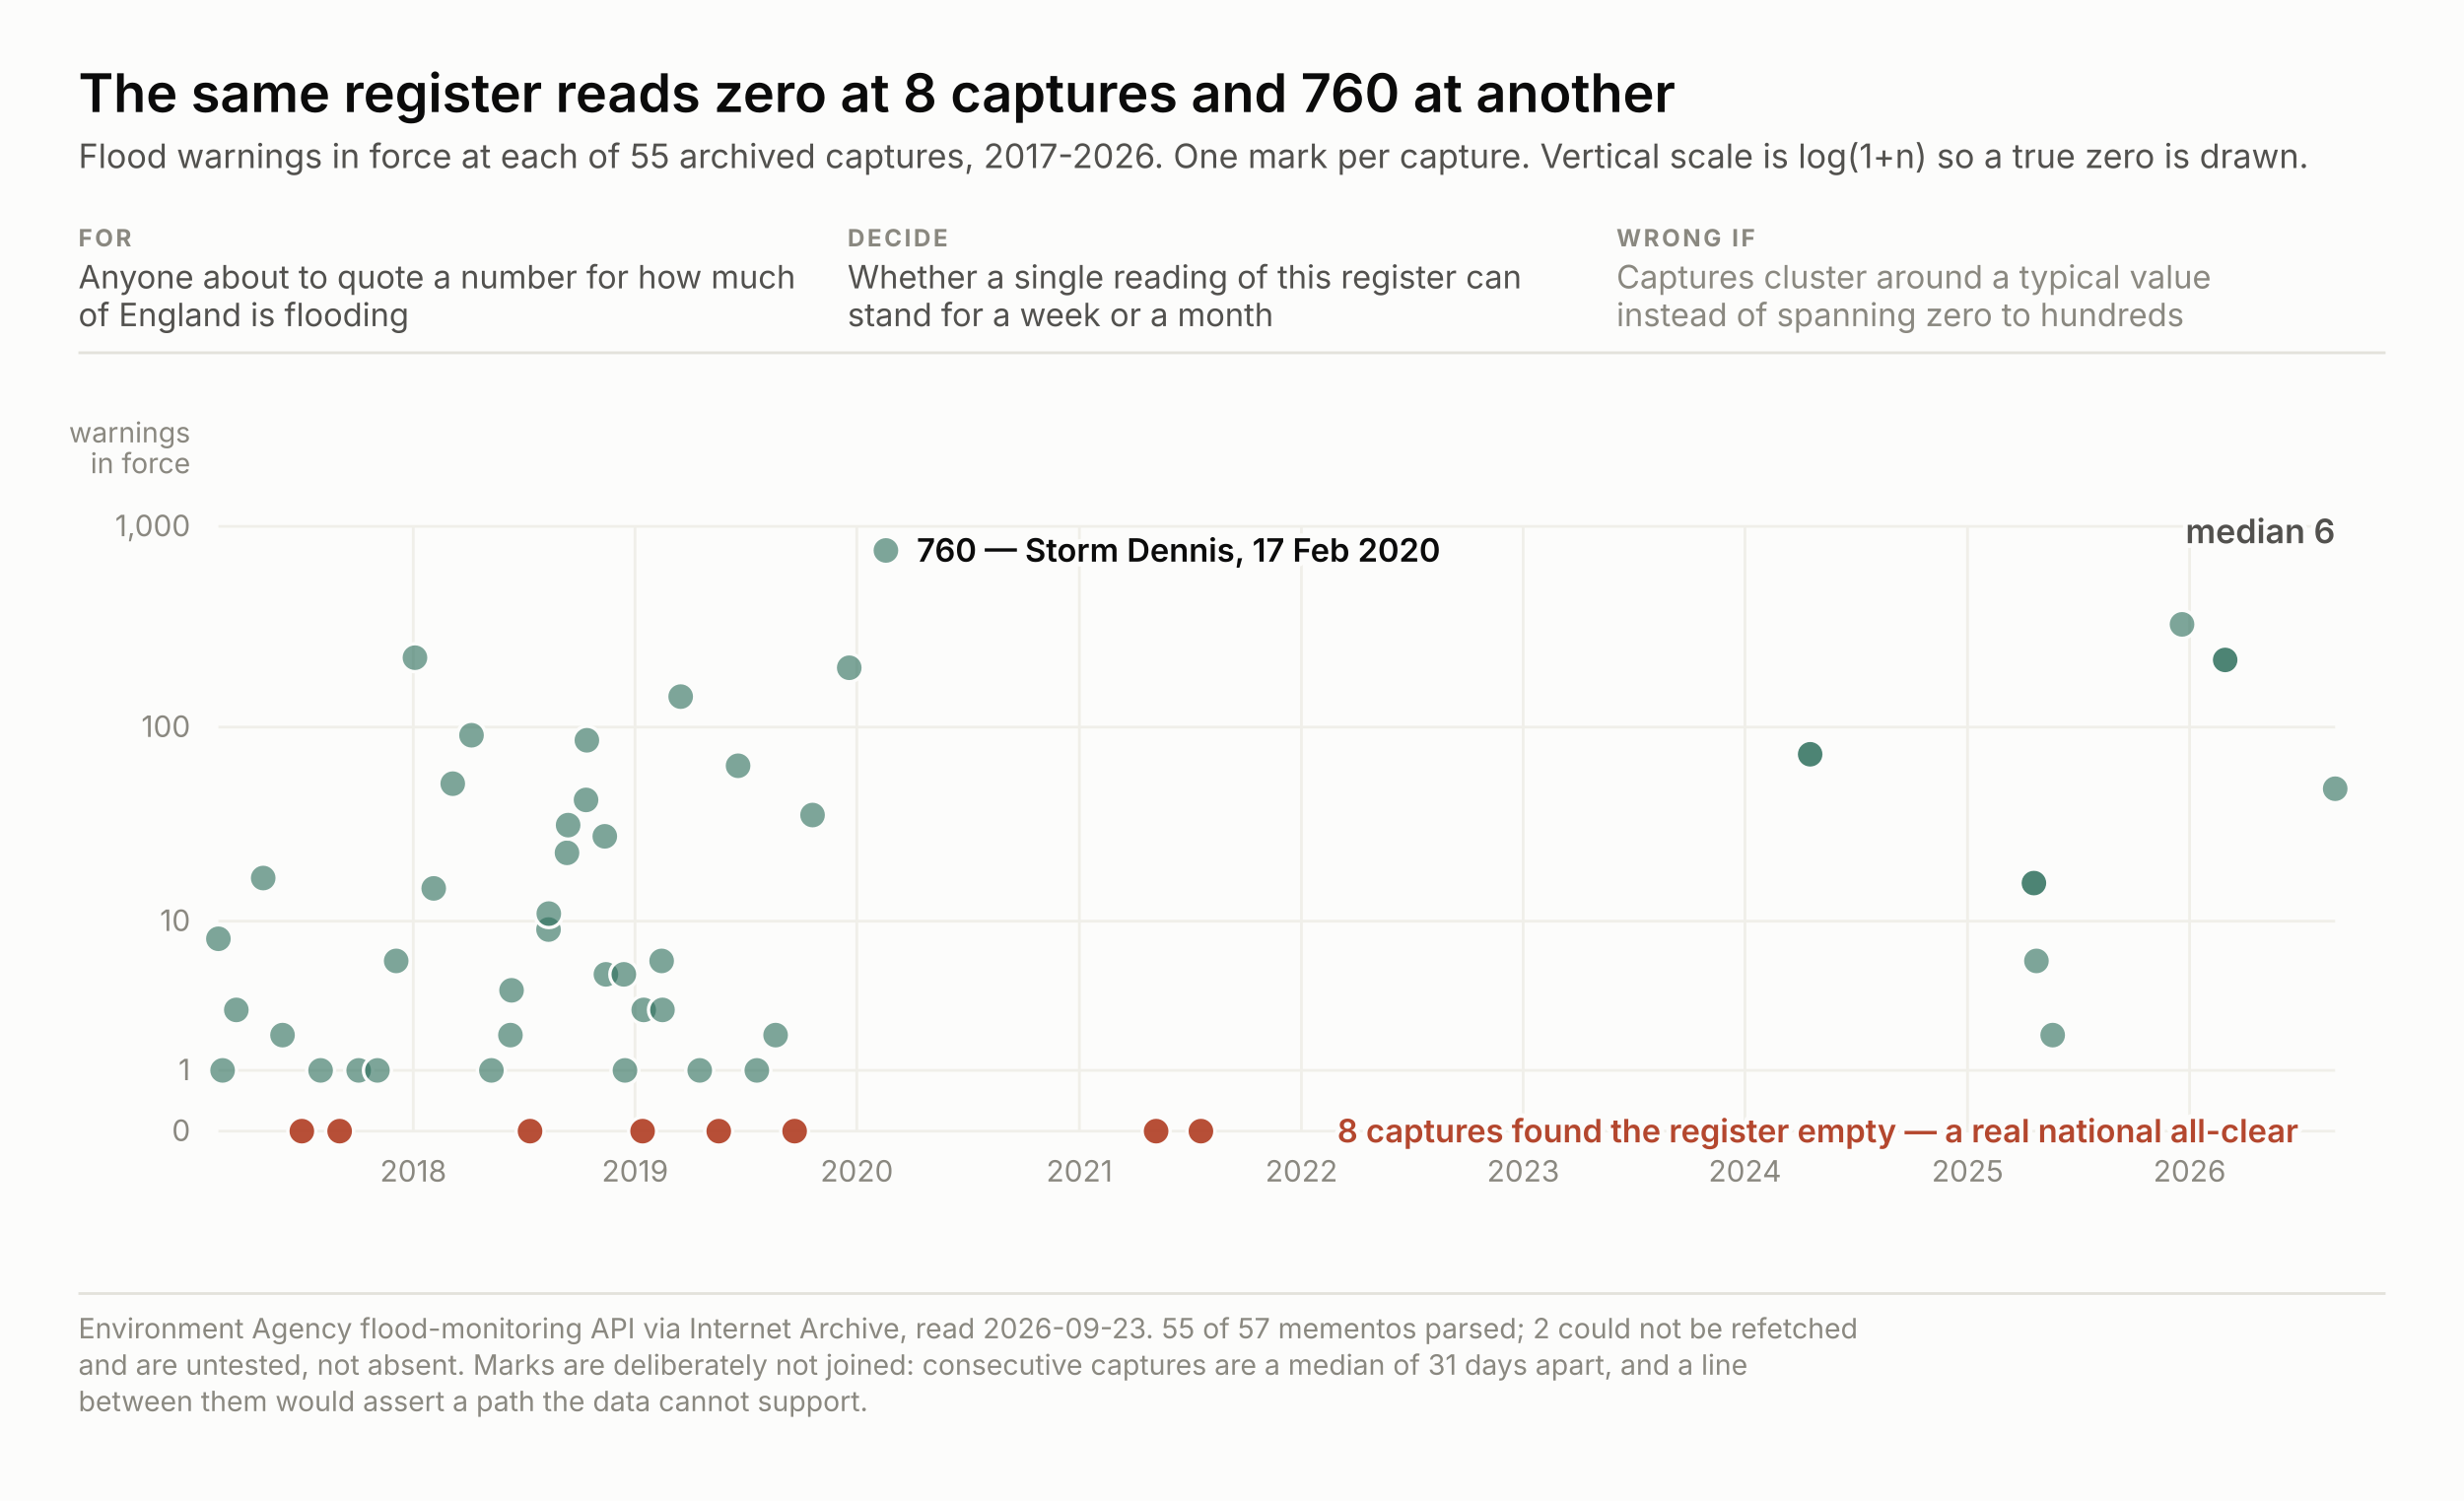
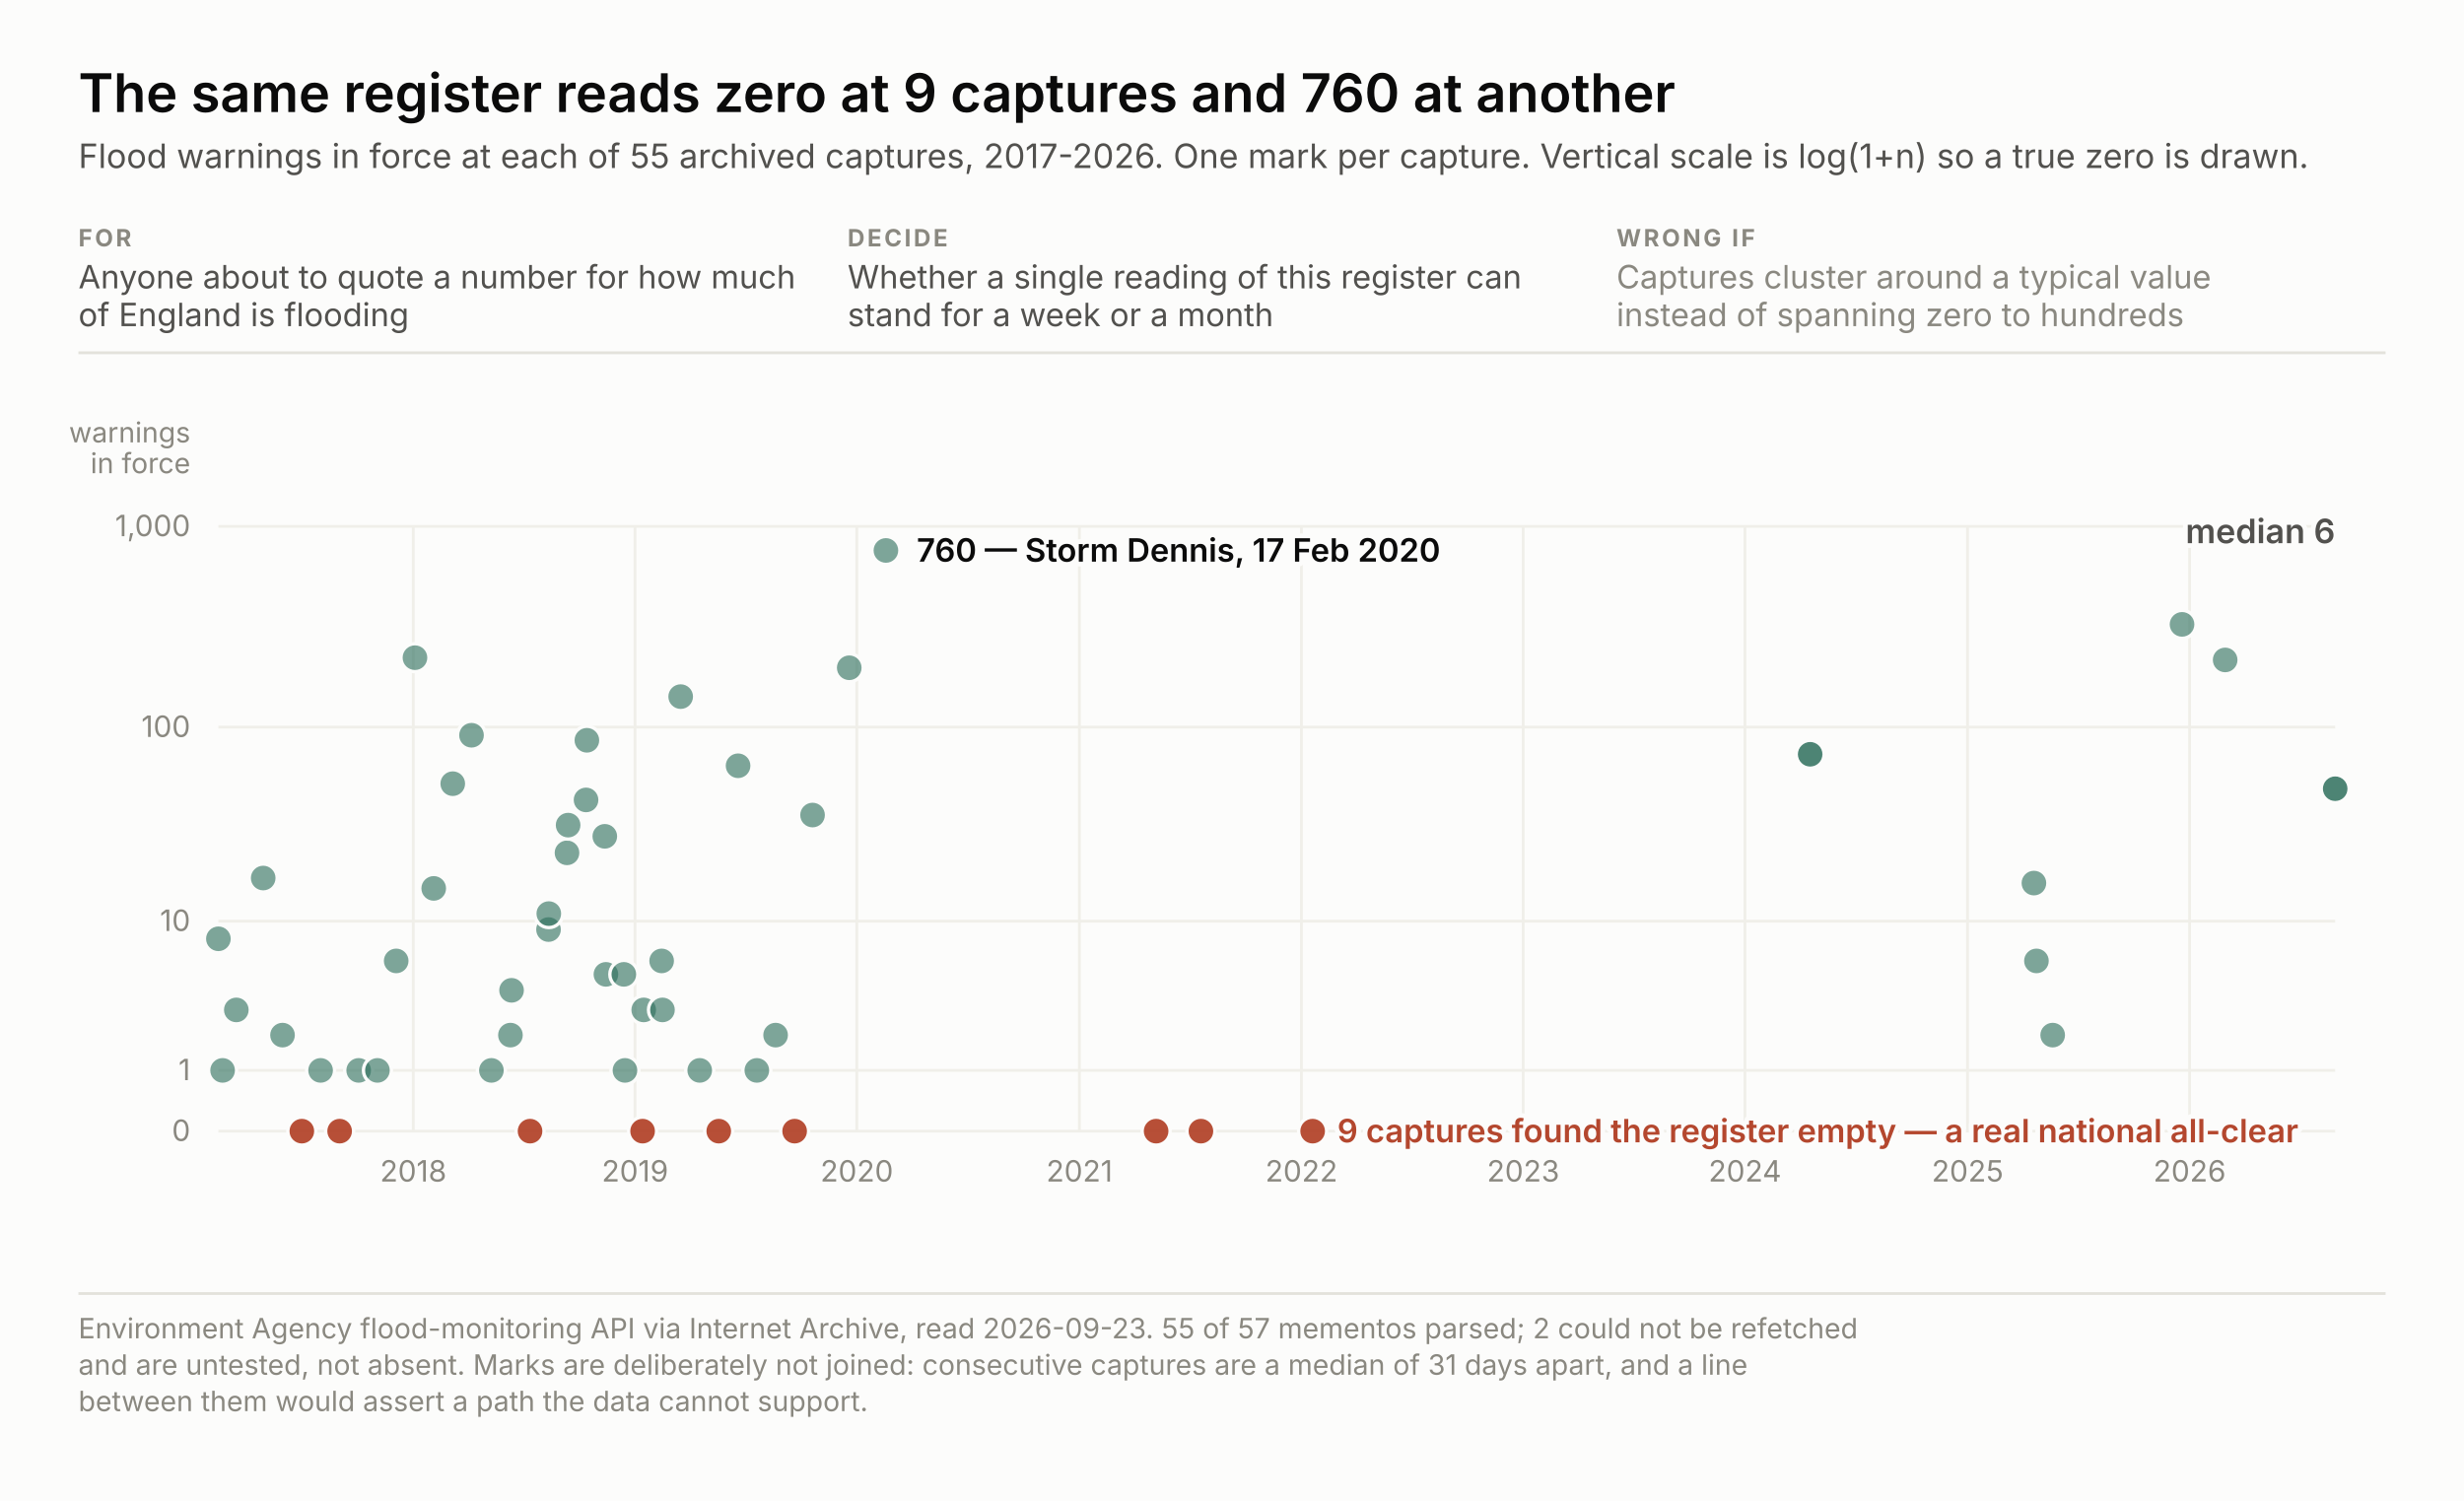
<svg xmlns="http://www.w3.org/2000/svg" width="880" height="536" viewBox="0 0 880 536" font-family="system-ui, -apple-system, &quot;Segoe UI&quot;, sans-serif">
  <rect width="880" height="536" fill="#fcfcfb" />
-   <text x="28.0" y="40.0" font-size="19" fill="#0b0b0b" text-anchor="start" font-weight="600" style="font-variant-numeric: tabular-nums">The same register reads zero at 8 captures and 760 at another</text>
+   <text x="28.0" y="40.0" font-size="19" fill="#0b0b0b" text-anchor="start" font-weight="600" style="font-variant-numeric: tabular-nums">The same register reads zero at 9 captures and 760 at another</text>
  <text x="28.0" y="60.0" font-size="12" fill="#52514e" text-anchor="start" font-weight="normal" style="font-variant-numeric: tabular-nums">Flood warnings in force at each of 55 archived captures, 2017-2026. One mark per capture. Vertical scale is log(1+n) so a true zero is drawn.</text>
  <text x="28.0" y="88.0" font-size="8.5" fill="#8a8880" text-anchor="start" font-weight="700" letter-spacing="0.9" style="font-variant-numeric: tabular-nums">FOR</text>
  <text x="28.0" y="103.0" font-size="11.5" fill="#52514e" text-anchor="start" font-weight="normal" style="font-variant-numeric: tabular-nums">Anyone about to quote a number for how much</text>
  <text x="28.0" y="116.5" font-size="11.5" fill="#52514e" text-anchor="start" font-weight="normal" style="font-variant-numeric: tabular-nums">of England is flooding</text>
  <text x="302.7" y="88.0" font-size="8.5" fill="#8a8880" text-anchor="start" font-weight="700" letter-spacing="0.9" style="font-variant-numeric: tabular-nums">DECIDE</text>
  <text x="302.7" y="103.0" font-size="11.5" fill="#52514e" text-anchor="start" font-weight="normal" style="font-variant-numeric: tabular-nums">Whether a single reading of this register can</text>
  <text x="302.7" y="116.5" font-size="11.5" fill="#52514e" text-anchor="start" font-weight="normal" style="font-variant-numeric: tabular-nums">stand for a week or a month</text>
  <text x="577.3" y="88.0" font-size="8.5" fill="#8a8880" text-anchor="start" font-weight="700" letter-spacing="0.9" style="font-variant-numeric: tabular-nums">WRONG IF</text>
  <text x="577.3" y="103.0" font-size="11.5" fill="#8a8880" text-anchor="start" font-weight="normal" style="font-variant-numeric: tabular-nums">Captures cluster around a typical value</text>
  <text x="577.3" y="116.5" font-size="11.5" fill="#8a8880" text-anchor="start" font-weight="normal" style="font-variant-numeric: tabular-nums">instead of spanning zero to hundreds</text>
  <line x1="28" y1="126.0" x2="852" y2="126.0" stroke="#e3e2db" />
  <line x1="78" y1="404.0" x2="834" y2="404.0" stroke="#f0efe9" />
  <text x="68.0" y="407.5" font-size="10.5" fill="#8a8880" text-anchor="end" font-weight="normal" style="font-variant-numeric: tabular-nums">0</text>
  <line x1="78" y1="382.3" x2="834" y2="382.3" stroke="#f0efe9" />
  <text x="68.0" y="385.8" font-size="10.5" fill="#8a8880" text-anchor="end" font-weight="normal" style="font-variant-numeric: tabular-nums">1</text>
  <line x1="78" y1="329.0" x2="834" y2="329.0" stroke="#f0efe9" />
  <text x="68.0" y="332.5" font-size="10.5" fill="#8a8880" text-anchor="end" font-weight="normal" style="font-variant-numeric: tabular-nums">10</text>
  <line x1="78" y1="259.7" x2="834" y2="259.7" stroke="#f0efe9" />
  <text x="68.0" y="263.2" font-size="10.5" fill="#8a8880" text-anchor="end" font-weight="normal" style="font-variant-numeric: tabular-nums">100</text>
  <line x1="78" y1="188.0" x2="834" y2="188.0" stroke="#f0efe9" />
  <text x="68.0" y="191.5" font-size="10.5" fill="#8a8880" text-anchor="end" font-weight="normal" style="font-variant-numeric: tabular-nums">1,000</text>
  <text x="68.0" y="158.0" font-size="10" fill="#8a8880" text-anchor="end" font-weight="normal" style="font-variant-numeric: tabular-nums">warnings</text>
  <text x="68.0" y="169.0" font-size="10" fill="#8a8880" text-anchor="end" font-weight="normal" style="font-variant-numeric: tabular-nums">in force</text>
  <line x1="147.6" y1="188.0" x2="147.6" y2="404" stroke="#f0efe9" />
  <text x="147.6" y="422.0" font-size="10.5" fill="#8a8880" text-anchor="middle" font-weight="normal" style="font-variant-numeric: tabular-nums">2018</text>
  <line x1="226.8" y1="188.0" x2="226.8" y2="404" stroke="#f0efe9" />
  <text x="226.8" y="422.0" font-size="10.5" fill="#8a8880" text-anchor="middle" font-weight="normal" style="font-variant-numeric: tabular-nums">2019</text>
  <line x1="306.0" y1="188.0" x2="306.0" y2="404" stroke="#f0efe9" />
  <text x="306.0" y="422.0" font-size="10.5" fill="#8a8880" text-anchor="middle" font-weight="normal" style="font-variant-numeric: tabular-nums">2020</text>
  <line x1="385.5" y1="188.0" x2="385.5" y2="404" stroke="#f0efe9" />
  <text x="385.5" y="422.0" font-size="10.5" fill="#8a8880" text-anchor="middle" font-weight="normal" style="font-variant-numeric: tabular-nums">2021</text>
  <line x1="464.8" y1="188.0" x2="464.8" y2="404" stroke="#f0efe9" />
  <text x="464.8" y="422.0" font-size="10.5" fill="#8a8880" text-anchor="middle" font-weight="normal" style="font-variant-numeric: tabular-nums">2022</text>
  <line x1="544.0" y1="188.0" x2="544.0" y2="404" stroke="#f0efe9" />
  <text x="544.0" y="422.0" font-size="10.5" fill="#8a8880" text-anchor="middle" font-weight="normal" style="font-variant-numeric: tabular-nums">2023</text>
  <line x1="623.2" y1="188.0" x2="623.2" y2="404" stroke="#f0efe9" />
  <text x="623.2" y="422.0" font-size="10.5" fill="#8a8880" text-anchor="middle" font-weight="normal" style="font-variant-numeric: tabular-nums">2024</text>
  <line x1="702.7" y1="188.0" x2="702.7" y2="404" stroke="#f0efe9" />
  <text x="702.7" y="422.0" font-size="10.5" fill="#8a8880" text-anchor="middle" font-weight="normal" style="font-variant-numeric: tabular-nums">2025</text>
  <line x1="782.0" y1="188.0" x2="782.0" y2="404" stroke="#f0efe9" />
  <text x="782.0" y="422.0" font-size="10.5" fill="#8a8880" text-anchor="middle" font-weight="normal" style="font-variant-numeric: tabular-nums">2026</text>
  <circle cx="78.0" cy="335.3" r="5" fill="#2f6f5e" fill-opacity="0.62" stroke="#fcfcfb" stroke-width="1.2" />
  <circle cx="79.5" cy="382.3" r="5" fill="#2f6f5e" fill-opacity="0.62" stroke="#fcfcfb" stroke-width="1.2" />
  <circle cx="84.4" cy="360.7" r="5" fill="#2f6f5e" fill-opacity="0.62" stroke="#fcfcfb" stroke-width="1.2" />
  <circle cx="94.0" cy="313.6" r="5" fill="#2f6f5e" fill-opacity="0.62" stroke="#fcfcfb" stroke-width="1.2" />
  <circle cx="100.9" cy="369.7" r="5" fill="#2f6f5e" fill-opacity="0.62" stroke="#fcfcfb" stroke-width="1.2" />
  <circle cx="107.8" cy="404.0" r="5" fill="#b4472e" fill-opacity="0.95" stroke="#fcfcfb" stroke-width="1.2" />
  <circle cx="114.5" cy="382.3" r="5" fill="#2f6f5e" fill-opacity="0.62" stroke="#fcfcfb" stroke-width="1.2" />
  <circle cx="121.3" cy="404.0" r="5" fill="#b4472e" fill-opacity="0.95" stroke="#fcfcfb" stroke-width="1.2" />
  <circle cx="128.1" cy="382.3" r="5" fill="#2f6f5e" fill-opacity="0.62" stroke="#fcfcfb" stroke-width="1.2" />
  <circle cx="134.8" cy="382.3" r="5" fill="#2f6f5e" fill-opacity="0.62" stroke="#fcfcfb" stroke-width="1.2" />
  <circle cx="141.5" cy="343.2" r="5" fill="#2f6f5e" fill-opacity="0.62" stroke="#fcfcfb" stroke-width="1.2" />
  <circle cx="148.2" cy="234.9" r="5" fill="#2f6f5e" fill-opacity="0.62" stroke="#fcfcfb" stroke-width="1.2" />
  <circle cx="154.9" cy="317.3" r="5" fill="#2f6f5e" fill-opacity="0.62" stroke="#fcfcfb" stroke-width="1.2" />
  <circle cx="161.7" cy="279.9" r="5" fill="#2f6f5e" fill-opacity="0.62" stroke="#fcfcfb" stroke-width="1.2" />
  <circle cx="168.4" cy="262.6" r="5" fill="#2f6f5e" fill-opacity="0.62" stroke="#fcfcfb" stroke-width="1.2" />
  <circle cx="175.5" cy="382.3" r="5" fill="#2f6f5e" fill-opacity="0.62" stroke="#fcfcfb" stroke-width="1.2" />
  <circle cx="182.3" cy="369.7" r="5" fill="#2f6f5e" fill-opacity="0.62" stroke="#fcfcfb" stroke-width="1.2" />
  <circle cx="182.7" cy="353.7" r="5" fill="#2f6f5e" fill-opacity="0.62" stroke="#fcfcfb" stroke-width="1.2" />
  <circle cx="189.3" cy="404.0" r="5" fill="#b4472e" fill-opacity="0.95" stroke="#fcfcfb" stroke-width="1.2" />
  <circle cx="195.9" cy="332.0" r="5" fill="#2f6f5e" fill-opacity="0.62" stroke="#fcfcfb" stroke-width="1.2" />
  <circle cx="196.0" cy="326.3" r="5" fill="#2f6f5e" fill-opacity="0.62" stroke="#fcfcfb" stroke-width="1.2" />
  <circle cx="202.5" cy="304.6" r="5" fill="#2f6f5e" fill-opacity="0.62" stroke="#fcfcfb" stroke-width="1.2" />
  <circle cx="202.9" cy="294.7" r="5" fill="#2f6f5e" fill-opacity="0.62" stroke="#fcfcfb" stroke-width="1.2" />
  <circle cx="209.3" cy="285.7" r="5" fill="#2f6f5e" fill-opacity="0.62" stroke="#fcfcfb" stroke-width="1.2" />
  <circle cx="209.6" cy="264.4" r="5" fill="#2f6f5e" fill-opacity="0.62" stroke="#fcfcfb" stroke-width="1.2" />
  <circle cx="216.0" cy="298.7" r="5" fill="#2f6f5e" fill-opacity="0.62" stroke="#fcfcfb" stroke-width="1.2" />
  <circle cx="216.4" cy="348.0" r="5" fill="#2f6f5e" fill-opacity="0.62" stroke="#fcfcfb" stroke-width="1.2" />
  <circle cx="222.8" cy="348.0" r="5" fill="#2f6f5e" fill-opacity="0.62" stroke="#fcfcfb" stroke-width="1.2" />
  <circle cx="223.2" cy="382.3" r="5" fill="#2f6f5e" fill-opacity="0.62" stroke="#fcfcfb" stroke-width="1.2" />
  <circle cx="229.5" cy="404.0" r="5" fill="#b4472e" fill-opacity="0.95" stroke="#fcfcfb" stroke-width="1.2" />
  <circle cx="229.9" cy="360.7" r="5" fill="#2f6f5e" fill-opacity="0.62" stroke="#fcfcfb" stroke-width="1.2" />
  <circle cx="236.3" cy="343.2" r="5" fill="#2f6f5e" fill-opacity="0.62" stroke="#fcfcfb" stroke-width="1.2" />
  <circle cx="236.6" cy="360.7" r="5" fill="#2f6f5e" fill-opacity="0.62" stroke="#fcfcfb" stroke-width="1.2" />
  <circle cx="243.1" cy="248.8" r="5" fill="#2f6f5e" fill-opacity="0.62" stroke="#fcfcfb" stroke-width="1.2" />
  <circle cx="249.9" cy="382.3" r="5" fill="#2f6f5e" fill-opacity="0.62" stroke="#fcfcfb" stroke-width="1.2" />
  <circle cx="256.7" cy="404.0" r="5" fill="#b4472e" fill-opacity="0.95" stroke="#fcfcfb" stroke-width="1.2" />
  <circle cx="263.6" cy="273.5" r="5" fill="#2f6f5e" fill-opacity="0.62" stroke="#fcfcfb" stroke-width="1.2" />
  <circle cx="270.3" cy="382.3" r="5" fill="#2f6f5e" fill-opacity="0.62" stroke="#fcfcfb" stroke-width="1.2" />
  <circle cx="277.0" cy="369.7" r="5" fill="#2f6f5e" fill-opacity="0.62" stroke="#fcfcfb" stroke-width="1.2" />
  <circle cx="283.8" cy="404.0" r="5" fill="#b4472e" fill-opacity="0.95" stroke="#fcfcfb" stroke-width="1.2" />
  <circle cx="290.2" cy="291.1" r="5" fill="#2f6f5e" fill-opacity="0.62" stroke="#fcfcfb" stroke-width="1.2" />
  <circle cx="303.3" cy="238.5" r="5" fill="#2f6f5e" fill-opacity="0.62" stroke="#fcfcfb" stroke-width="1.2" />
  <circle cx="316.4" cy="196.6" r="5" fill="#2f6f5e" fill-opacity="0.62" stroke="#fcfcfb" stroke-width="1.2" />
  <circle cx="412.9" cy="404.0" r="5" fill="#b4472e" fill-opacity="0.95" stroke="#fcfcfb" stroke-width="1.2" />
  <circle cx="428.9" cy="404.0" r="5" fill="#b4472e" fill-opacity="0.95" stroke="#fcfcfb" stroke-width="1.2" />
+   <circle cx="468.8" cy="404.0" r="5" fill="#b4472e" fill-opacity="0.95" stroke="#fcfcfb" stroke-width="1.2" />
  <circle cx="646.4" cy="269.4" r="5" fill="#2f6f5e" fill-opacity="0.62" stroke="#fcfcfb" stroke-width="1.2" />
  <circle cx="646.5" cy="269.4" r="5" fill="#2f6f5e" fill-opacity="0.62" stroke="#fcfcfb" stroke-width="1.2" />
-   <circle cx="726.4" cy="315.4" r="5" fill="#2f6f5e" fill-opacity="0.62" stroke="#fcfcfb" stroke-width="1.2" />
  <circle cx="726.4" cy="315.4" r="5" fill="#2f6f5e" fill-opacity="0.62" stroke="#fcfcfb" stroke-width="1.2" />
  <circle cx="727.3" cy="343.2" r="5" fill="#2f6f5e" fill-opacity="0.62" stroke="#fcfcfb" stroke-width="1.2" />
  <circle cx="733.1" cy="369.7" r="5" fill="#2f6f5e" fill-opacity="0.62" stroke="#fcfcfb" stroke-width="1.2" />
  <circle cx="779.3" cy="223.0" r="5" fill="#2f6f5e" fill-opacity="0.62" stroke="#fcfcfb" stroke-width="1.2" />
  <circle cx="794.7" cy="235.7" r="5" fill="#2f6f5e" fill-opacity="0.62" stroke="#fcfcfb" stroke-width="1.2" />
-   <circle cx="794.7" cy="235.7" r="5" fill="#2f6f5e" fill-opacity="0.62" stroke="#fcfcfb" stroke-width="1.2" />
+   <circle cx="834.0" cy="281.7" r="5" fill="#2f6f5e" fill-opacity="0.62" stroke="#fcfcfb" stroke-width="1.2" />
  <circle cx="834.0" cy="281.7" r="5" fill="#2f6f5e" fill-opacity="0.62" stroke="#fcfcfb" stroke-width="1.2" />
  <text x="327.4" y="200.6" fill="none" stroke="#fcfcfb" stroke-width="3.4" stroke-linejoin="round" font-size="11.5" text-anchor="start" font-weight="600" style="font-variant-numeric: tabular-nums">760 — Storm Dennis, 17 Feb 2020</text>
  <text x="327.4" y="200.6" fill="#0b0b0b" font-size="11.5" text-anchor="start" font-weight="600" style="font-variant-numeric: tabular-nums">760 — Storm Dennis, 17 Feb 2020</text>
-   <text x="477.6" y="408.0" fill="none" stroke="#fcfcfb" stroke-width="3.4" stroke-linejoin="round" font-size="11.5" text-anchor="start" font-weight="600" style="font-variant-numeric: tabular-nums">8 captures found the register empty — a real national all-clear</text>
-   <text x="477.6" y="408.0" fill="#b4472e" font-size="11.5" text-anchor="start" font-weight="600" style="font-variant-numeric: tabular-nums">8 captures found the register empty — a real national all-clear</text>
+   <text x="477.6" y="408.0" fill="none" stroke="#fcfcfb" stroke-width="3.4" stroke-linejoin="round" font-size="11.5" text-anchor="start" font-weight="600" style="font-variant-numeric: tabular-nums">9 captures found the register empty — a real national all-clear</text>
+   <text x="477.6" y="408.0" fill="#b4472e" font-size="11.5" text-anchor="start" font-weight="600" style="font-variant-numeric: tabular-nums">9 captures found the register empty — a real national all-clear</text>
  <text x="834.0" y="194.0" fill="none" stroke="#fcfcfb" stroke-width="3.4" stroke-linejoin="round" font-size="12" text-anchor="end" font-weight="600" style="font-variant-numeric: tabular-nums">median 6</text>
  <text x="834.0" y="194.0" fill="#52514e" font-size="12" text-anchor="end" font-weight="600" style="font-variant-numeric: tabular-nums">median 6</text>
  <line x1="28" y1="462.0" x2="852" y2="462.0" stroke="#e3e2db" />
  <text x="28.0" y="478.0" font-size="10" fill="#8a8880" text-anchor="start" font-weight="normal" style="font-variant-numeric: tabular-nums">Environment Agency flood-monitoring API via Internet Archive, read 2026-09-23. 55 of 57 mementos parsed; 2 could not be refetched</text>
  <text x="28.0" y="491.0" font-size="10" fill="#8a8880" text-anchor="start" font-weight="normal" style="font-variant-numeric: tabular-nums">and are untested, not absent. Marks are deliberately not joined: consecutive captures are a median of 31 days apart, and a line</text>
  <text x="28.0" y="504.0" font-size="10" fill="#8a8880" text-anchor="start" font-weight="normal" style="font-variant-numeric: tabular-nums">between them would assert a path the data cannot support.</text>
</svg>
